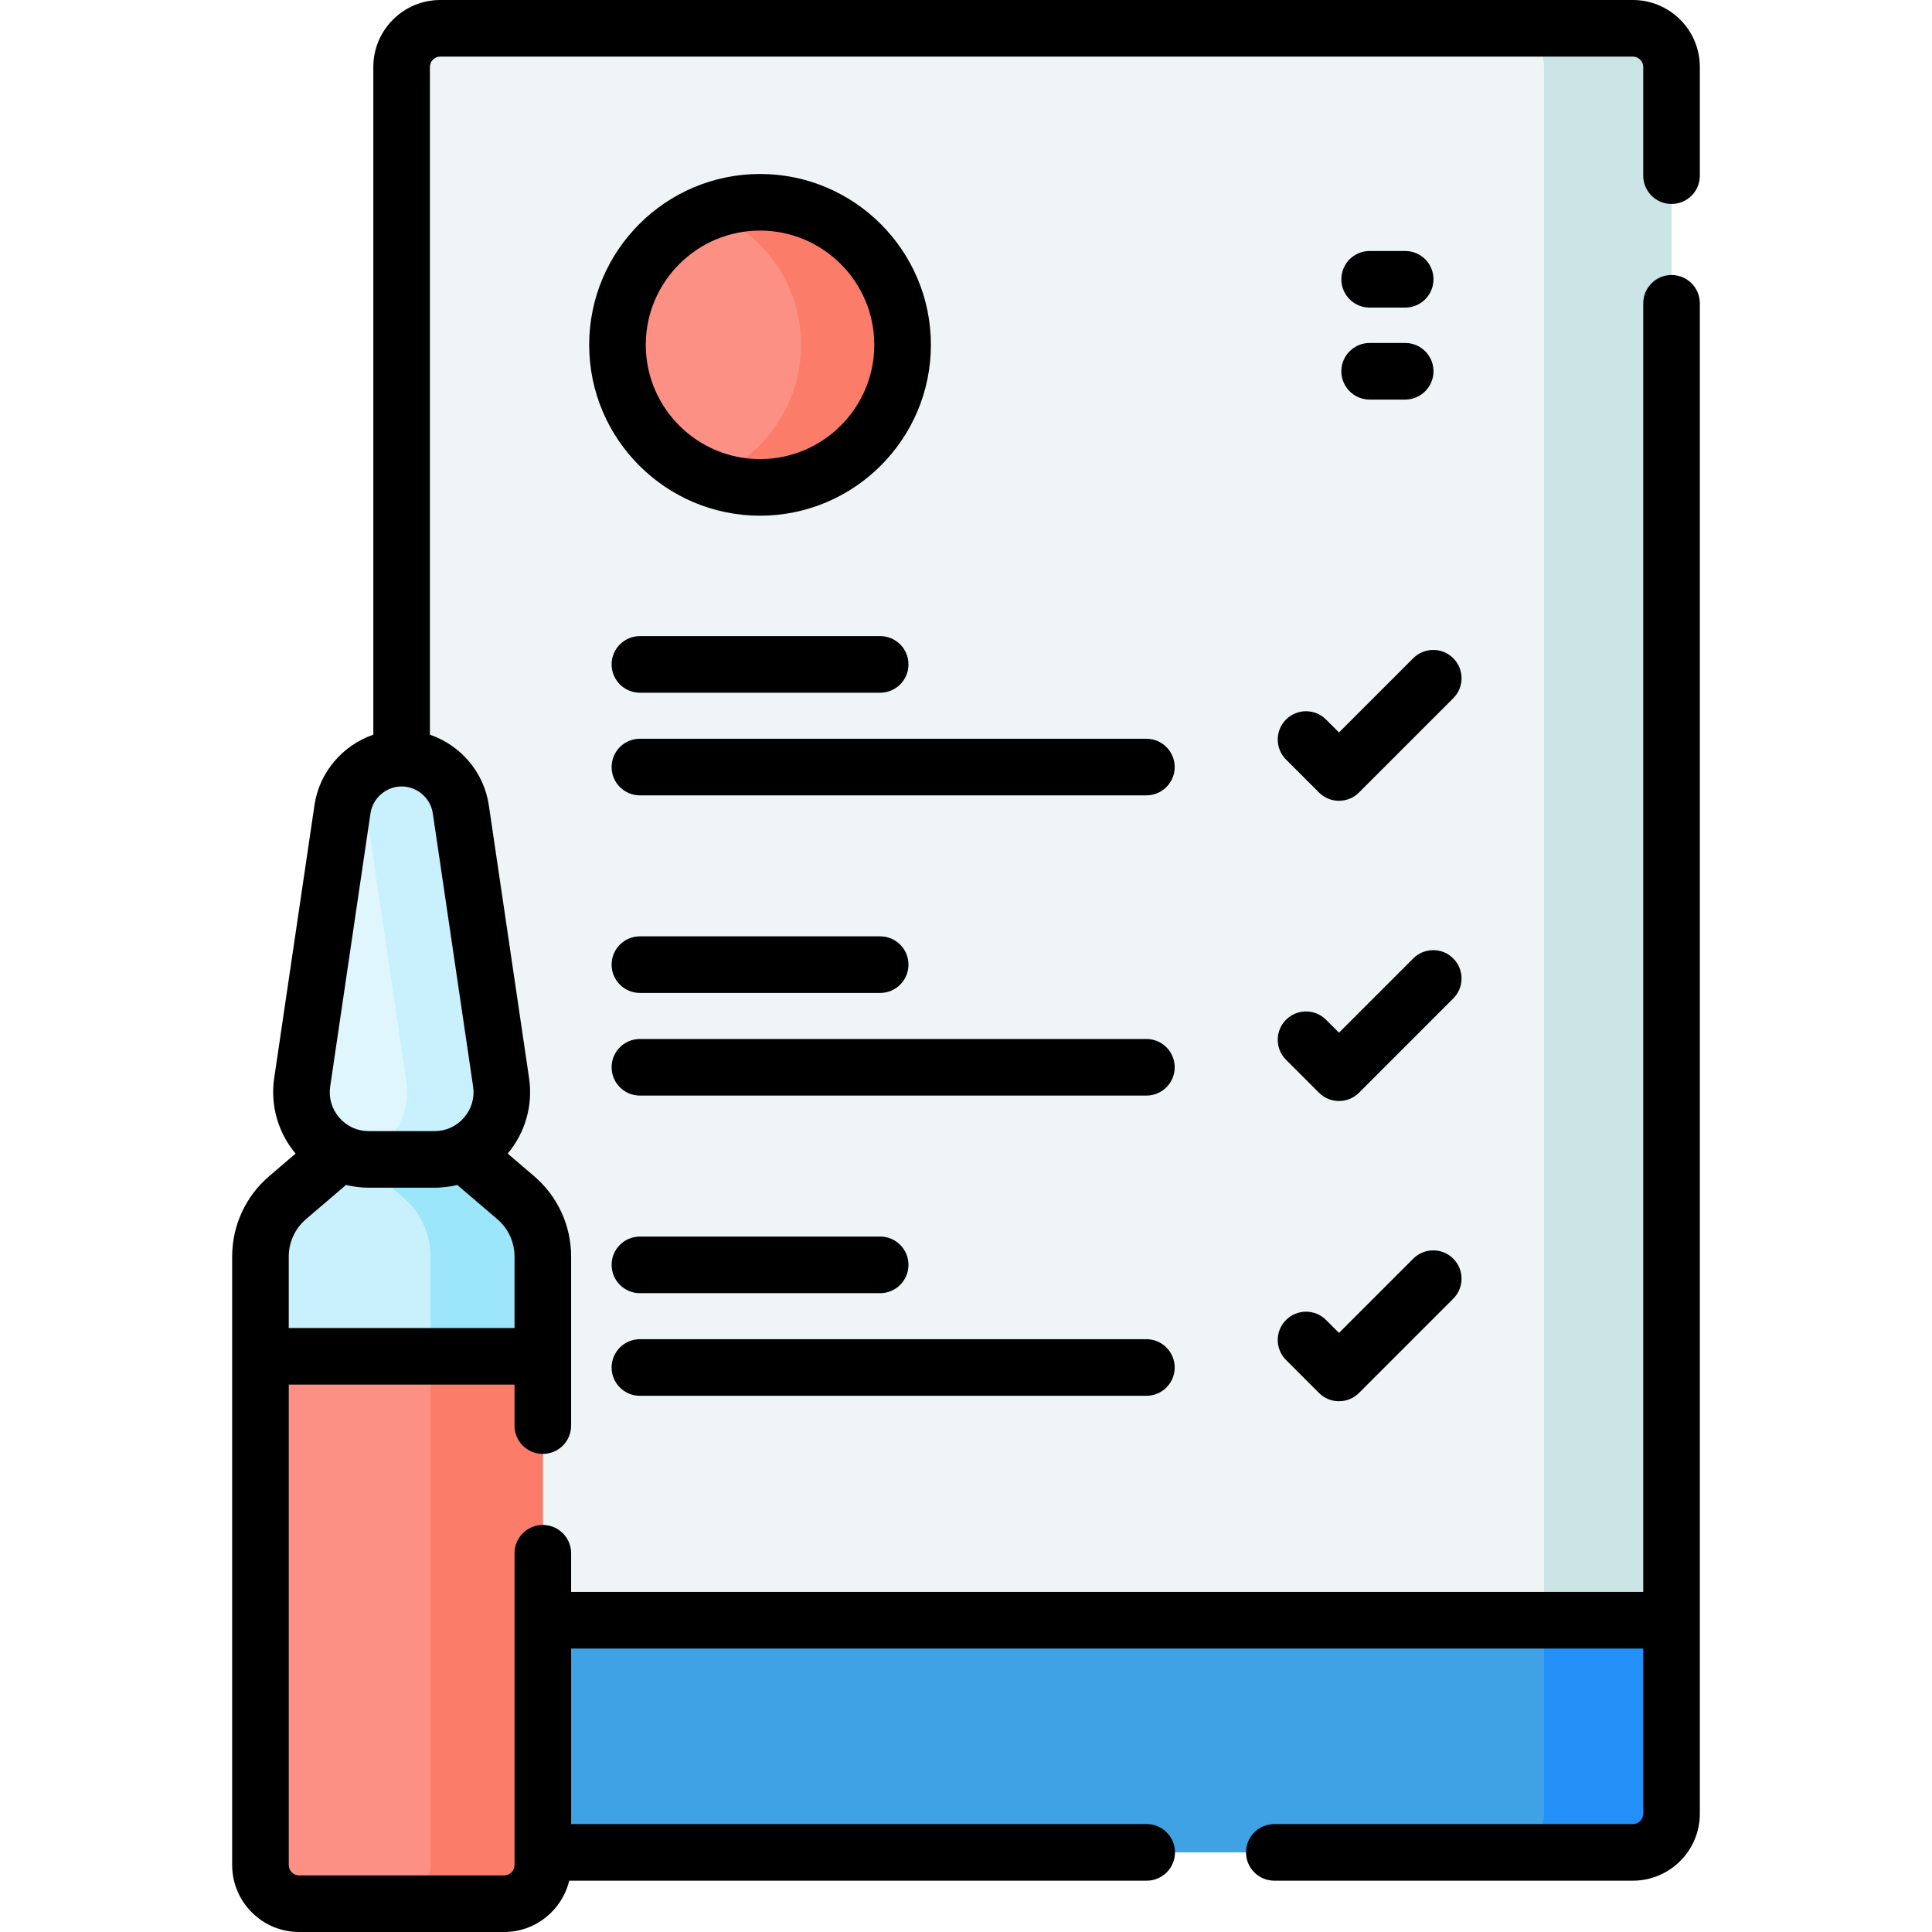
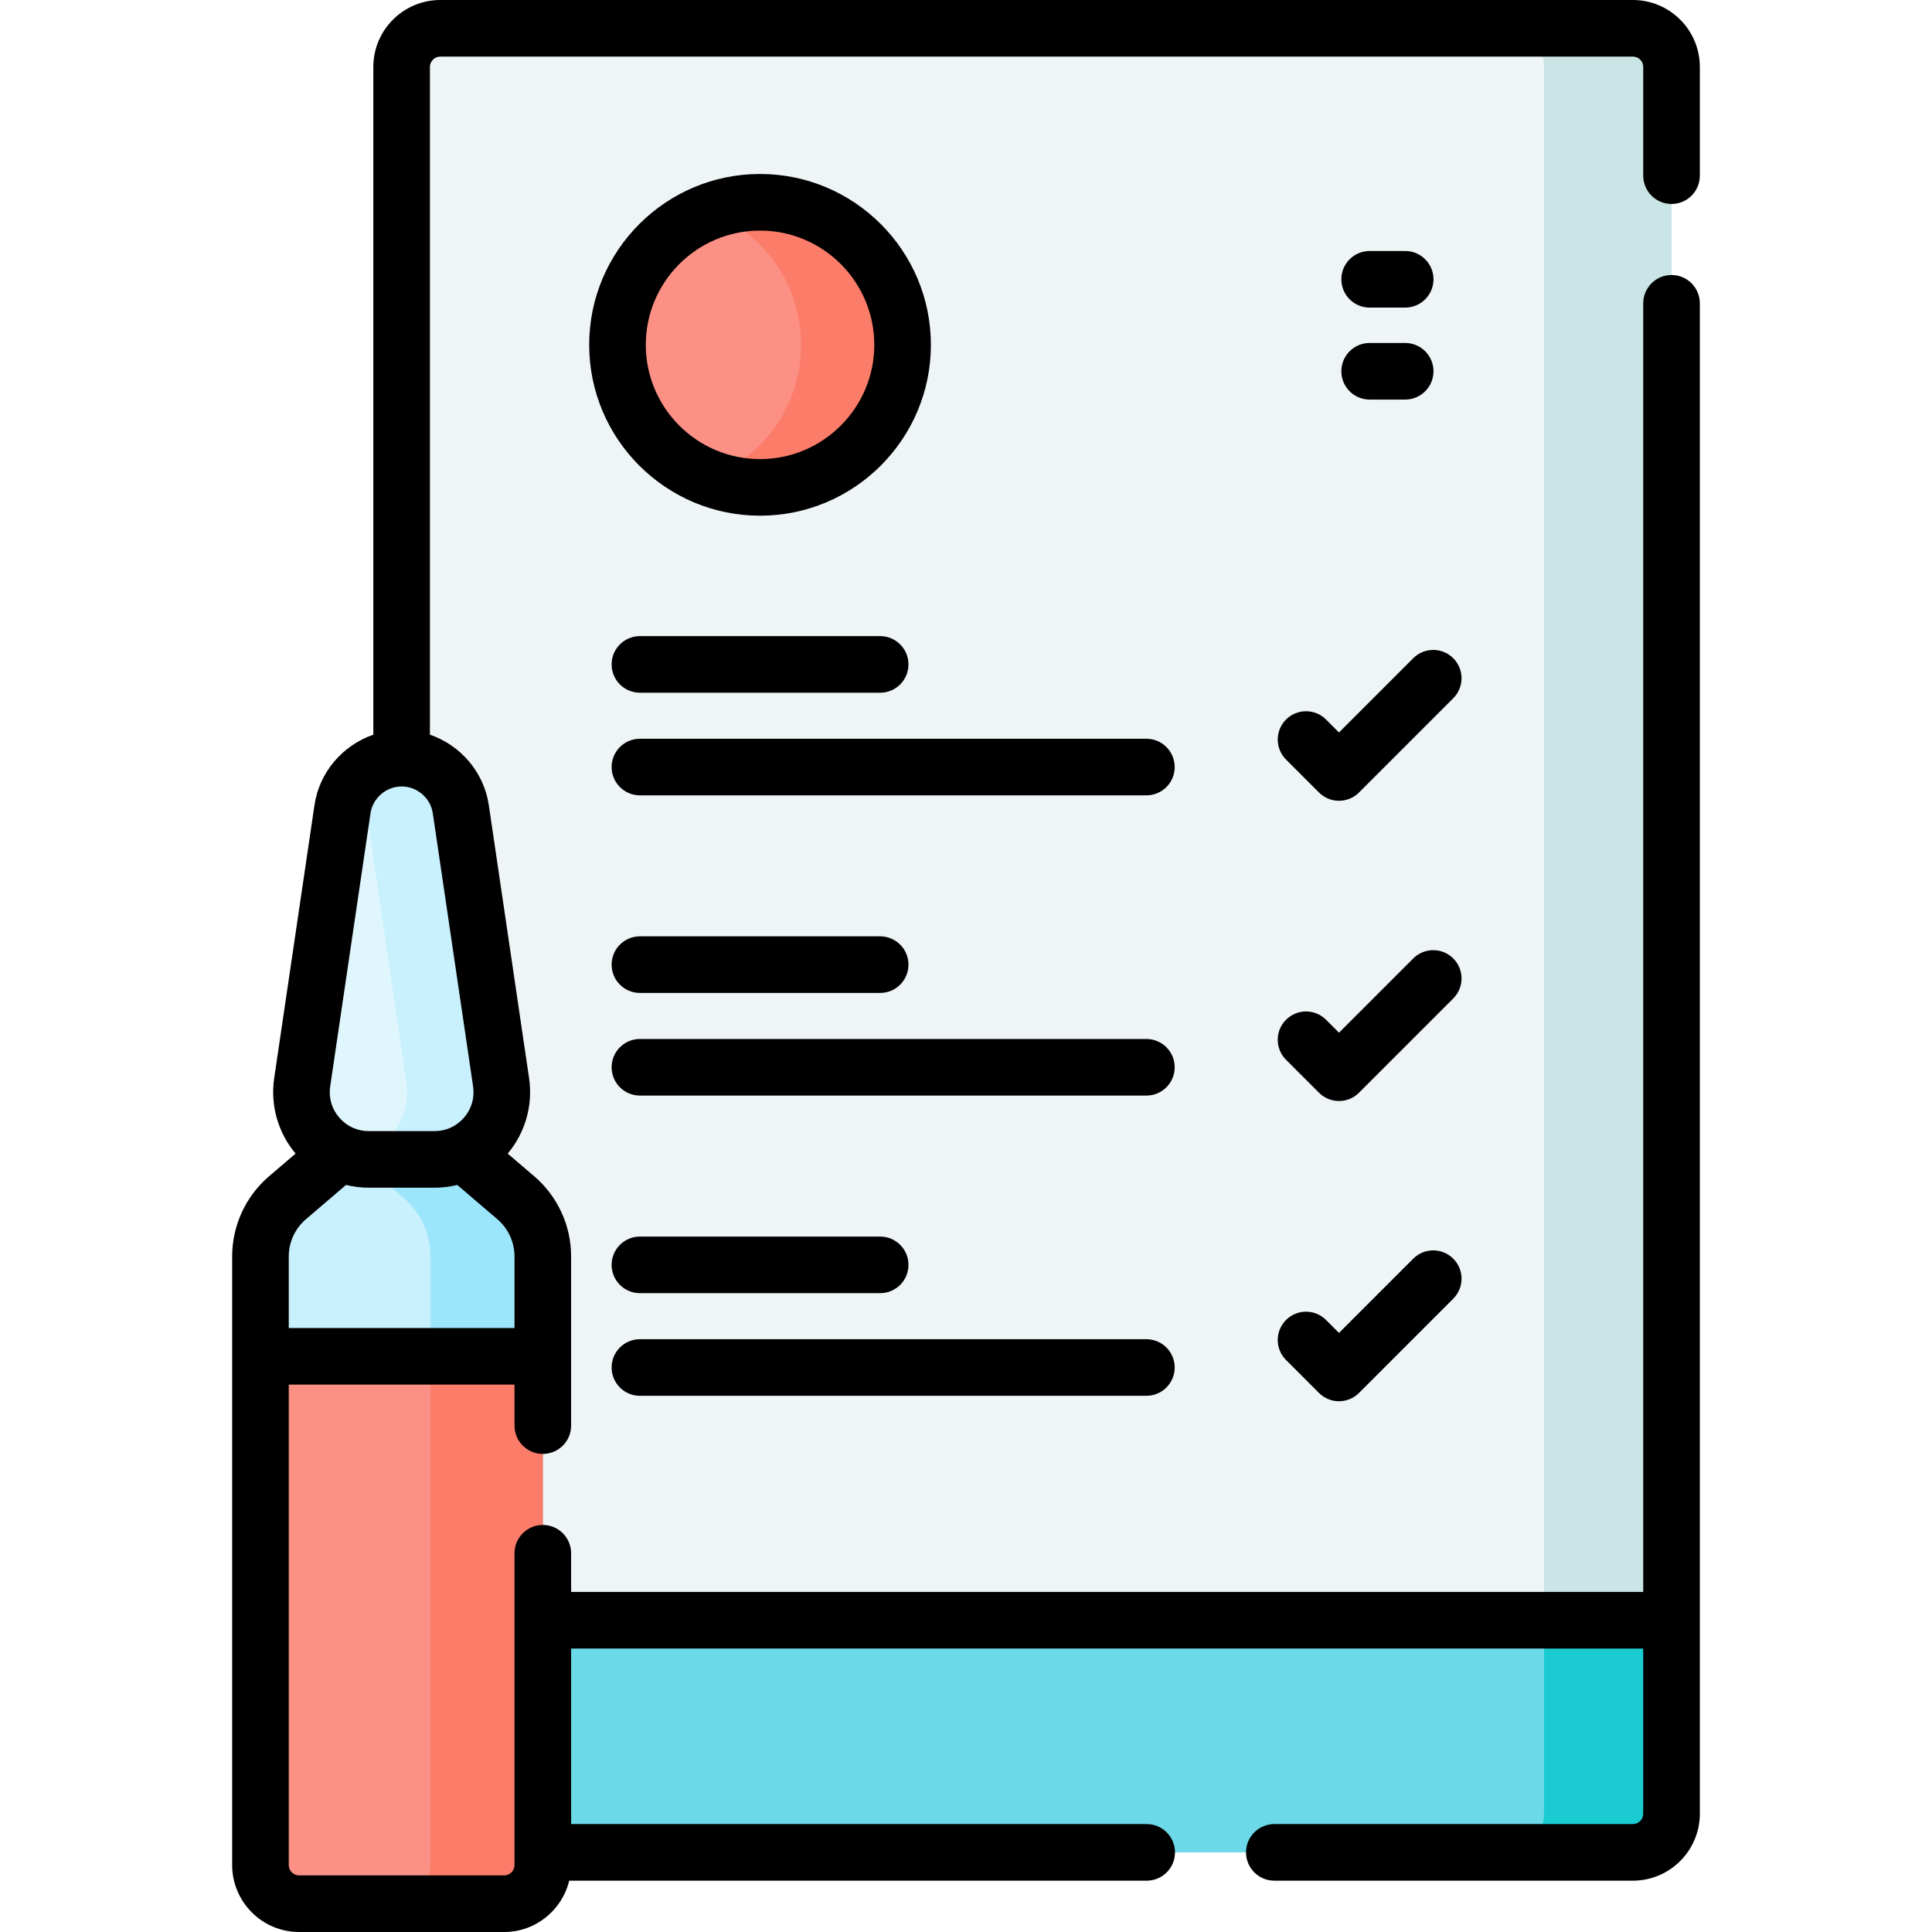
<svg xmlns="http://www.w3.org/2000/svg" id="Capa_1" enable-background="new 0 0 511.997 511.997" height="512px" viewBox="0 0 511.997 511.997" width="512px" class="">
  <g>
    <g>
      <g>
        <g>
          <path d="m442.968 17.745v462.898c0 5.667-4.581 10.248-10.248 10.248 0 0-237.025 0-316.033 0-5.667 0-10.248-4.581-10.248-10.248 0-115.724 0-462.898 0-462.898 0-5.657 4.581-10.248 10.248-10.248h316.033c5.667 0 10.248 4.591 10.248 10.248z" fill="#eff5f6" data-original="#EFF5F6" class="" />
          <path d="m442.968 17.745v462.898c0 5.667-4.581 10.248-10.248 10.248h-33.788c5.657 0 10.248-4.581 10.248-10.248v-462.898c0-5.657-4.591-10.248-10.248-10.248h33.788c5.667 0 10.248 4.591 10.248 10.248z" fill="#cbe5e7" data-original="#CBE5E7" class="" />
-           <path d="m106.439 429.378v51.265c0 5.667 4.581 10.248 10.248 10.248h316.033c5.667 0 10.248-4.581 10.248-10.248v-51.265z" fill="#1475cb" data-original="#1475CB" class="" style="fill:#3EA2E5" data-old_color="#1475cb" />
-           <path d="m409.18 429.378v51.265c0 5.667-4.591 10.248-10.248 10.248h33.788c5.667 0 10.248-4.581 10.248-10.248v-51.265z" fill="#0e6ac2" data-original="#0E6AC2" class="" data-old_color="#0e6ac2" style="fill:#2290F7" />
+           <path d="m106.439 429.378v51.265c0 5.667 4.581 10.248 10.248 10.248h316.033c5.667 0 10.248-4.581 10.248-10.248v-51.265z" fill="#1475cb" data-original="#1475CB" class="" style="fill:#6BD9E7" data-old_color="#1475cb" />
+           <path d="m409.18 429.378v51.265c0 5.667-4.591 10.248-10.248 10.248h33.788c5.667 0 10.248-4.581 10.248-10.248v-51.265z" fill="#0e6ac2" data-original="#0E6AC2" class="" data-old_color="#0e6ac2" style="fill:#1ACCD2" />
        </g>
        <g>
-           <path d="m133.604 504.497h-54.331c-5.66 0-10.248-4.588-10.248-10.248v-161.272c0-5.994 2.624-11.687 7.18-15.581l16.917-14.458c7.668-6.553 18.964-6.553 26.632 0l16.917 14.458c4.557 3.894 7.18 9.588 7.18 15.581v161.272c.001 5.66-4.587 10.248-10.247 10.248z" fill="#c9f0fd" data-original="#C9F0FD" class="" />
-           <path d="m143.85 332.981v161.263c0 5.667-4.591 10.248-10.248 10.248h-29.76c5.657 0 10.248-4.581 10.248-10.248v-161.263c0-5.995-2.623-11.693-7.184-15.587l-15.352-13.128 1.568-1.332c7.666-6.548 18.969-6.548 26.635 0l16.92 14.46c4.55 3.894 7.173 9.592 7.173 15.587z" fill="#9ce6fb" data-original="#9CE6FB" class="" />
-           <path d="m143.85 359.431v134.813c0 5.667-4.591 10.248-10.248 10.248h-54.325c-5.667 0-10.248-4.581-10.248-10.248v-134.813z" fill="#fc9085" data-original="#FC9085" class="" style="fill:#FC9085" />
-           <path d="m143.85 359.431v134.813c0 5.667-4.591 10.248-10.248 10.248h-29.76c5.657 0 10.248-4.581 10.248-10.248v-134.813z" fill="#fc7c6a" data-original="#FC7C6A" class="" style="fill:#FC7C6A" data-old_color="#fc7c6a" />
+           <path d="m133.604 504.497h-54.331c-5.66 0-10.248-4.588-10.248-10.248v-161.272c0-5.994 2.624-11.687 7.18-15.581l16.917-14.458c7.668-6.553 18.964-6.553 26.632 0l16.917 14.458c4.557 3.894 7.18 9.588 7.18 15.581v161.272c.001 5.66-4.587 10.248-10.247 10.248z" fill="#c9f0fd" data-original="#C9F0FD" />
+           <path d="m143.85 332.981v161.263c0 5.667-4.591 10.248-10.248 10.248h-29.76c5.657 0 10.248-4.581 10.248-10.248v-161.263c0-5.995-2.623-11.693-7.184-15.587l-15.352-13.128 1.568-1.332c7.666-6.548 18.969-6.548 26.635 0l16.92 14.46c4.55 3.894 7.173 9.592 7.173 15.587z" fill="#9ce6fb" data-original="#9CE6FB" />
+           <path d="m143.85 359.431v134.813c0 5.667-4.591 10.248-10.248 10.248h-54.325c-5.667 0-10.248-4.581-10.248-10.248v-134.813z" fill="#fc9085" data-original="#FC9085" class="" />
+           <path d="m143.85 359.431v134.813c0 5.667-4.591 10.248-10.248 10.248h-29.76c5.657 0 10.248-4.581 10.248-10.248v-134.813z" fill="#fc7c6a" data-original="#FC7C6A" class="" />
          <g>
-             <path d="m115.153 307.255h-17.429c-10.884 0-19.229-9.666-17.64-20.434l10.676-72.366c1.147-7.776 7.82-13.536 15.679-13.536 7.86 0 14.532 5.76 15.68 13.536l10.676 72.366c1.587 10.768-6.758 20.434-17.642 20.434z" fill="#dff6fd" data-original="#DFF6FD" class="" />
-             <path d="m115.156 307.258h-17.432c-1.312 0-2.593-.143-3.823-.41 8.936-1.947 15.208-10.566 13.814-20.025l-10.678-72.372c-.41-2.767-1.527-5.288-3.136-7.379 2.91-3.771 7.481-6.159 12.533-6.159 3.935 0 7.563 1.445 10.361 3.853 2.787 2.419 4.745 5.8 5.319 9.684l10.678 72.372c1.589 10.762-6.753 20.436-17.636 20.436z" fill="#c9f0fd" data-original="#C9F0FD" class="" />
+             <path d="m115.153 307.255h-17.429c-10.884 0-19.229-9.666-17.64-20.434l10.676-72.366c1.147-7.776 7.82-13.536 15.679-13.536 7.86 0 14.532 5.76 15.68 13.536l10.676 72.366c1.587 10.768-6.758 20.434-17.642 20.434z" fill="#dff6fd" data-original="#DFF6FD" />
+             <path d="m115.156 307.258h-17.432c-1.312 0-2.593-.143-3.823-.41 8.936-1.947 15.208-10.566 13.814-20.025l-10.678-72.372c-.41-2.767-1.527-5.288-3.136-7.379 2.91-3.771 7.481-6.159 12.533-6.159 3.935 0 7.563 1.445 10.361 3.853 2.787 2.419 4.745 5.8 5.319 9.684l10.678 72.372c1.589 10.762-6.753 20.436-17.636 20.436z" fill="#c9f0fd" data-original="#C9F0FD" />
          </g>
        </g>
      </g>
      <g>
        <circle cx="201.418" cy="91.384" fill="#fb4a59" r="37.779" data-original="#FB4A59" class="" style="fill:#FC9085" data-old_color="#fb4a59" />
        <path d="m239.198 91.382c0 20.87-16.92 37.78-37.78 37.78-4.74 0-9.28-.87-13.46-2.47 14.23-5.42 24.33-19.18 24.33-35.31 0-16.12-10.1-29.89-24.33-35.31 4.18-1.6 8.72-2.47 13.46-2.47 20.86 0 37.78 16.92 37.78 37.78z" fill="#f82f40" data-original="#F82F40" class="active-path" style="fill:#FC7C6A" data-old_color="#f82f40" />
      </g>
      <g>
        <path d="m442.972 54.054c4.142 0 7.5-3.358 7.5-7.5v-28.806c0-9.786-7.962-17.748-17.748-17.748h-316.042c-9.786 0-17.748 7.962-17.748 17.748v176.951c-8.065 2.78-14.299 9.876-15.595 18.662l-10.676 72.367c-1.058 7.178 1.01 14.438 5.669 19.985l-7 5.982c-6.232 5.327-9.807 13.084-9.807 21.283v161.272c0 9.786 7.962 17.748 17.748 17.748h54.331c8.356 0 15.364-5.812 17.239-13.601h153.04c4.142 0 7.5-3.358 7.5-7.5s-3.358-7.5-7.5-7.5h-152.531v-46.518h284.12v43.77c0 1.515-1.233 2.748-2.748 2.748h-95.017c-4.142 0-7.5 3.358-7.5 7.5s3.358 7.5 7.5 7.5h95.017c9.786 0 17.748-7.962 17.748-17.748v-400.271c0-4.142-3.358-7.5-7.5-7.5s-7.5 3.358-7.5 7.5v341.5h-284.12v-10.252c0-4.142-3.358-7.5-7.5-7.5s-7.5 3.358-7.5 7.5v82.624c0 1.515-1.233 2.748-2.748 2.748h-54.331c-1.515 0-2.748-1.233-2.748-2.748v-127.315h59.827v10.867c0 4.142 3.358 7.5 7.5 7.5s7.5-3.358 7.5-7.5v-44.824c0-8.199-3.575-15.957-9.808-21.283l-7-5.982c4.659-5.547 6.727-12.807 5.669-19.985l-10.675-72.367c-1.297-8.788-7.534-15.887-15.604-18.665v-176.948c0-1.515 1.233-2.748 2.748-2.748h316.042c1.515 0 2.748 1.233 2.748 2.748v28.806c0 4.142 3.358 7.5 7.5 7.5zm-306.62 297.881h-59.827v-18.958c0-3.806 1.66-7.407 4.553-9.88l10.621-9.077c1.954.478 3.974.735 6.025.735h17.429c2.052 0 4.071-.257 6.025-.735l10.621 9.077c2.894 2.473 4.553 6.074 4.553 9.88zm-10.978-64.018c.445 3.017-.407 5.95-2.4 8.259s-4.77 3.58-7.82 3.58h-17.43c-3.05 0-5.828-1.271-7.82-3.58-1.993-2.309-2.846-5.242-2.4-8.259l10.676-72.367c.6-4.065 4.15-7.131 8.259-7.131s7.66 3.065 8.26 7.131z" data-original="#000000" class="" />
        <path d="m385.126 174.434c-2.929-2.929-7.678-2.929-10.606 0l-19.676 19.676-3.43-3.429c-2.929-2.93-7.678-2.929-10.606 0-2.929 2.929-2.929 7.678 0 10.606l8.733 8.732c1.464 1.465 3.384 2.197 5.303 2.197s3.839-.732 5.303-2.197l24.979-24.979c2.93-2.928 2.93-7.677 0-10.606z" data-original="#000000" class="" />
        <path d="m169.583 168.576c-4.142 0-7.5 3.358-7.5 7.5s3.358 7.5 7.5 7.5h63.671c4.142 0 7.5-3.358 7.5-7.5s-3.358-7.5-7.5-7.5z" data-original="#000000" class="" />
        <path d="m303.804 195.776h-134.221c-4.142 0-7.5 3.358-7.5 7.5s3.358 7.5 7.5 7.5h134.221c4.142 0 7.5-3.358 7.5-7.5s-3.358-7.5-7.5-7.5z" data-original="#000000" class="" />
        <path d="m385.126 253.996c-2.929-2.929-7.678-2.929-10.606 0l-19.676 19.676-3.43-3.429c-2.929-2.93-7.678-2.929-10.606 0-2.929 2.929-2.929 7.678 0 10.606l8.733 8.732c1.464 1.465 3.384 2.197 5.303 2.197s3.839-.732 5.303-2.197l24.979-24.979c2.93-2.928 2.93-7.677 0-10.606z" data-original="#000000" class="" />
        <path d="m169.583 263.138h63.671c4.142 0 7.5-3.358 7.5-7.5s-3.358-7.5-7.5-7.5h-63.671c-4.142 0-7.5 3.358-7.5 7.5s3.358 7.5 7.5 7.5z" data-original="#000000" class="" />
        <path d="m303.804 275.338h-134.221c-4.142 0-7.5 3.358-7.5 7.5s3.358 7.5 7.5 7.5h134.221c4.142 0 7.5-3.358 7.5-7.5s-3.358-7.5-7.5-7.5z" data-original="#000000" class="" />
        <path d="m374.52 333.558-19.676 19.676-3.43-3.429c-2.929-2.93-7.678-2.929-10.606 0-2.929 2.929-2.929 7.678 0 10.606l8.733 8.732c1.464 1.465 3.384 2.197 5.303 2.197s3.839-.732 5.303-2.197l24.979-24.979c2.929-2.929 2.929-7.678 0-10.606-2.928-2.929-7.677-2.929-10.606 0z" data-original="#000000" class="" />
        <path d="m169.583 342.7h63.671c4.142 0 7.5-3.358 7.5-7.5s-3.358-7.5-7.5-7.5h-63.671c-4.142 0-7.5 3.358-7.5 7.5s3.358 7.5 7.5 7.5z" data-original="#000000" class="" />
        <path d="m169.583 369.9h134.221c4.142 0 7.5-3.358 7.5-7.5s-3.358-7.5-7.5-7.5h-134.221c-4.142 0-7.5 3.358-7.5 7.5s3.358 7.5 7.5 7.5z" data-original="#000000" class="" />
        <path d="m201.417 46.105c-24.967 0-45.279 20.312-45.279 45.279s20.312 45.279 45.279 45.279 45.279-20.312 45.279-45.279c.001-24.967-20.311-45.279-45.279-45.279zm0 75.558c-16.696 0-30.279-13.583-30.279-30.279s13.583-30.279 30.279-30.279 30.279 13.583 30.279 30.279c.001 16.696-13.582 30.279-30.279 30.279z" data-original="#000000" class="" />
        <path d="m362.967 105.889h9.423c4.142 0 7.5-3.358 7.5-7.5s-3.358-7.5-7.5-7.5h-9.423c-4.142 0-7.5 3.358-7.5 7.5s3.358 7.5 7.5 7.5z" data-original="#000000" class="" />
        <path d="m362.967 81.515h9.423c4.142 0 7.5-3.358 7.5-7.5s-3.358-7.5-7.5-7.5h-9.423c-4.142 0-7.5 3.358-7.5 7.5s3.358 7.5 7.5 7.5z" data-original="#000000" class="" />
      </g>
    </g>
  </g>
</svg>
